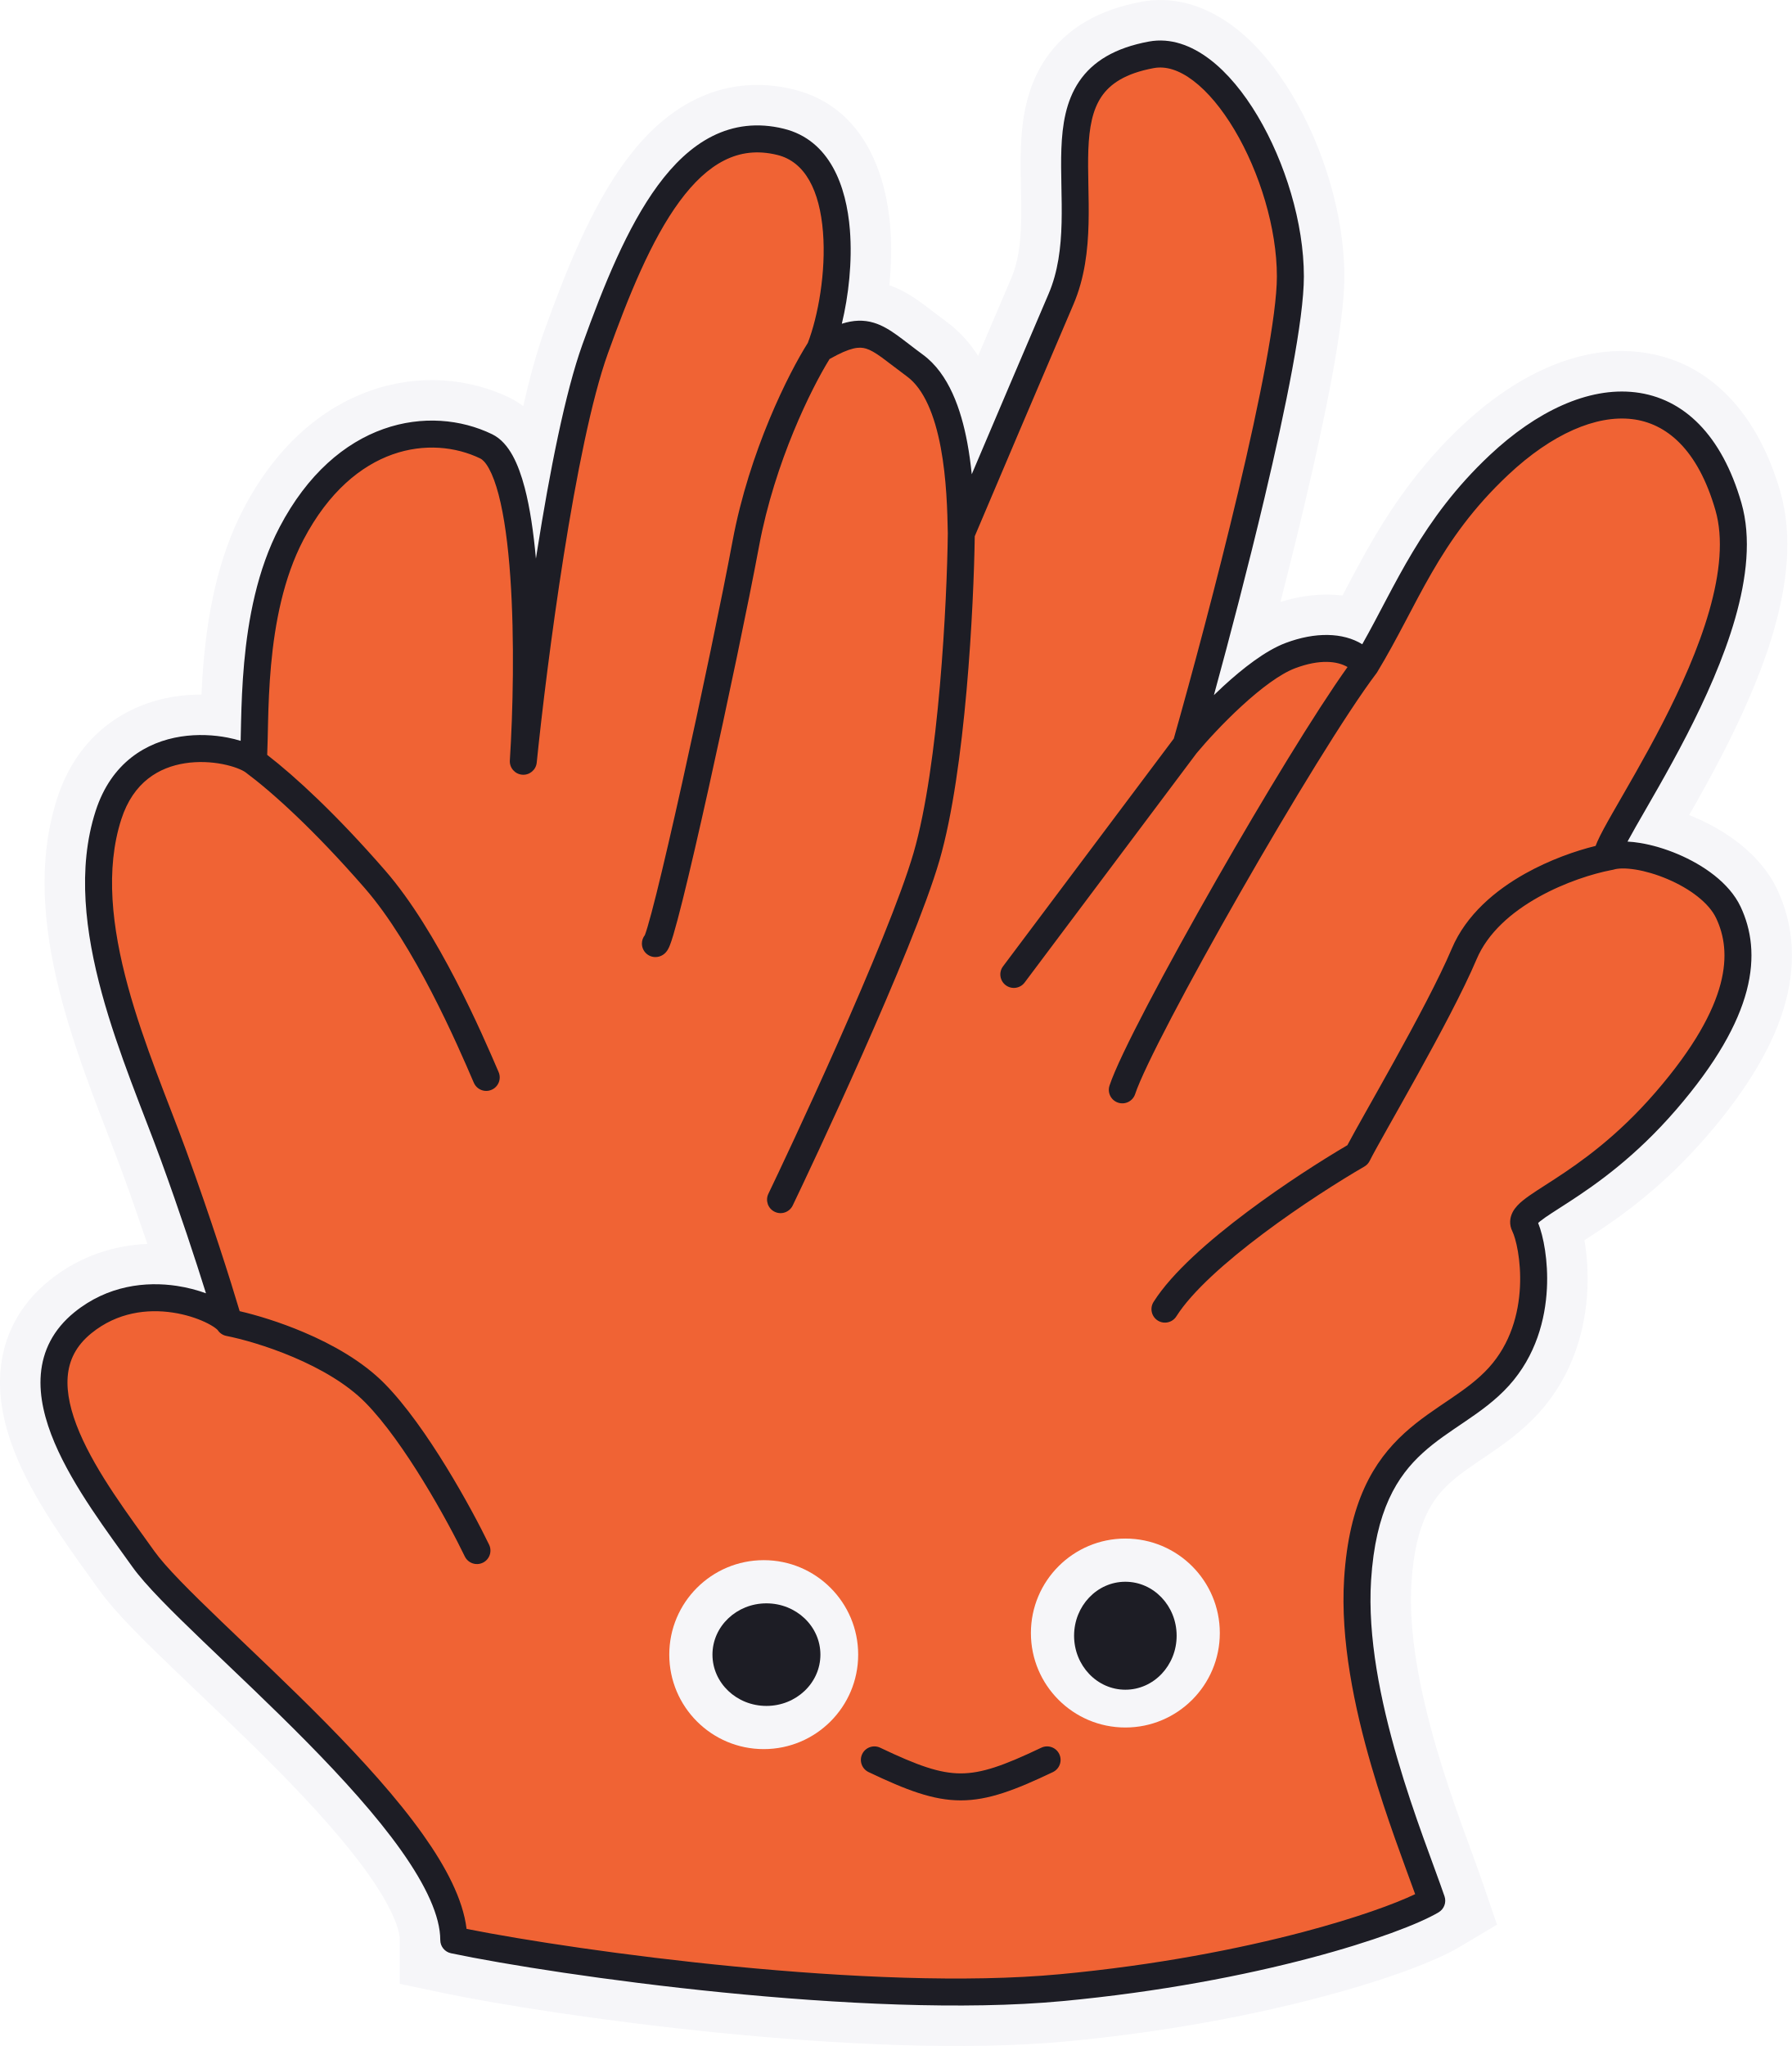
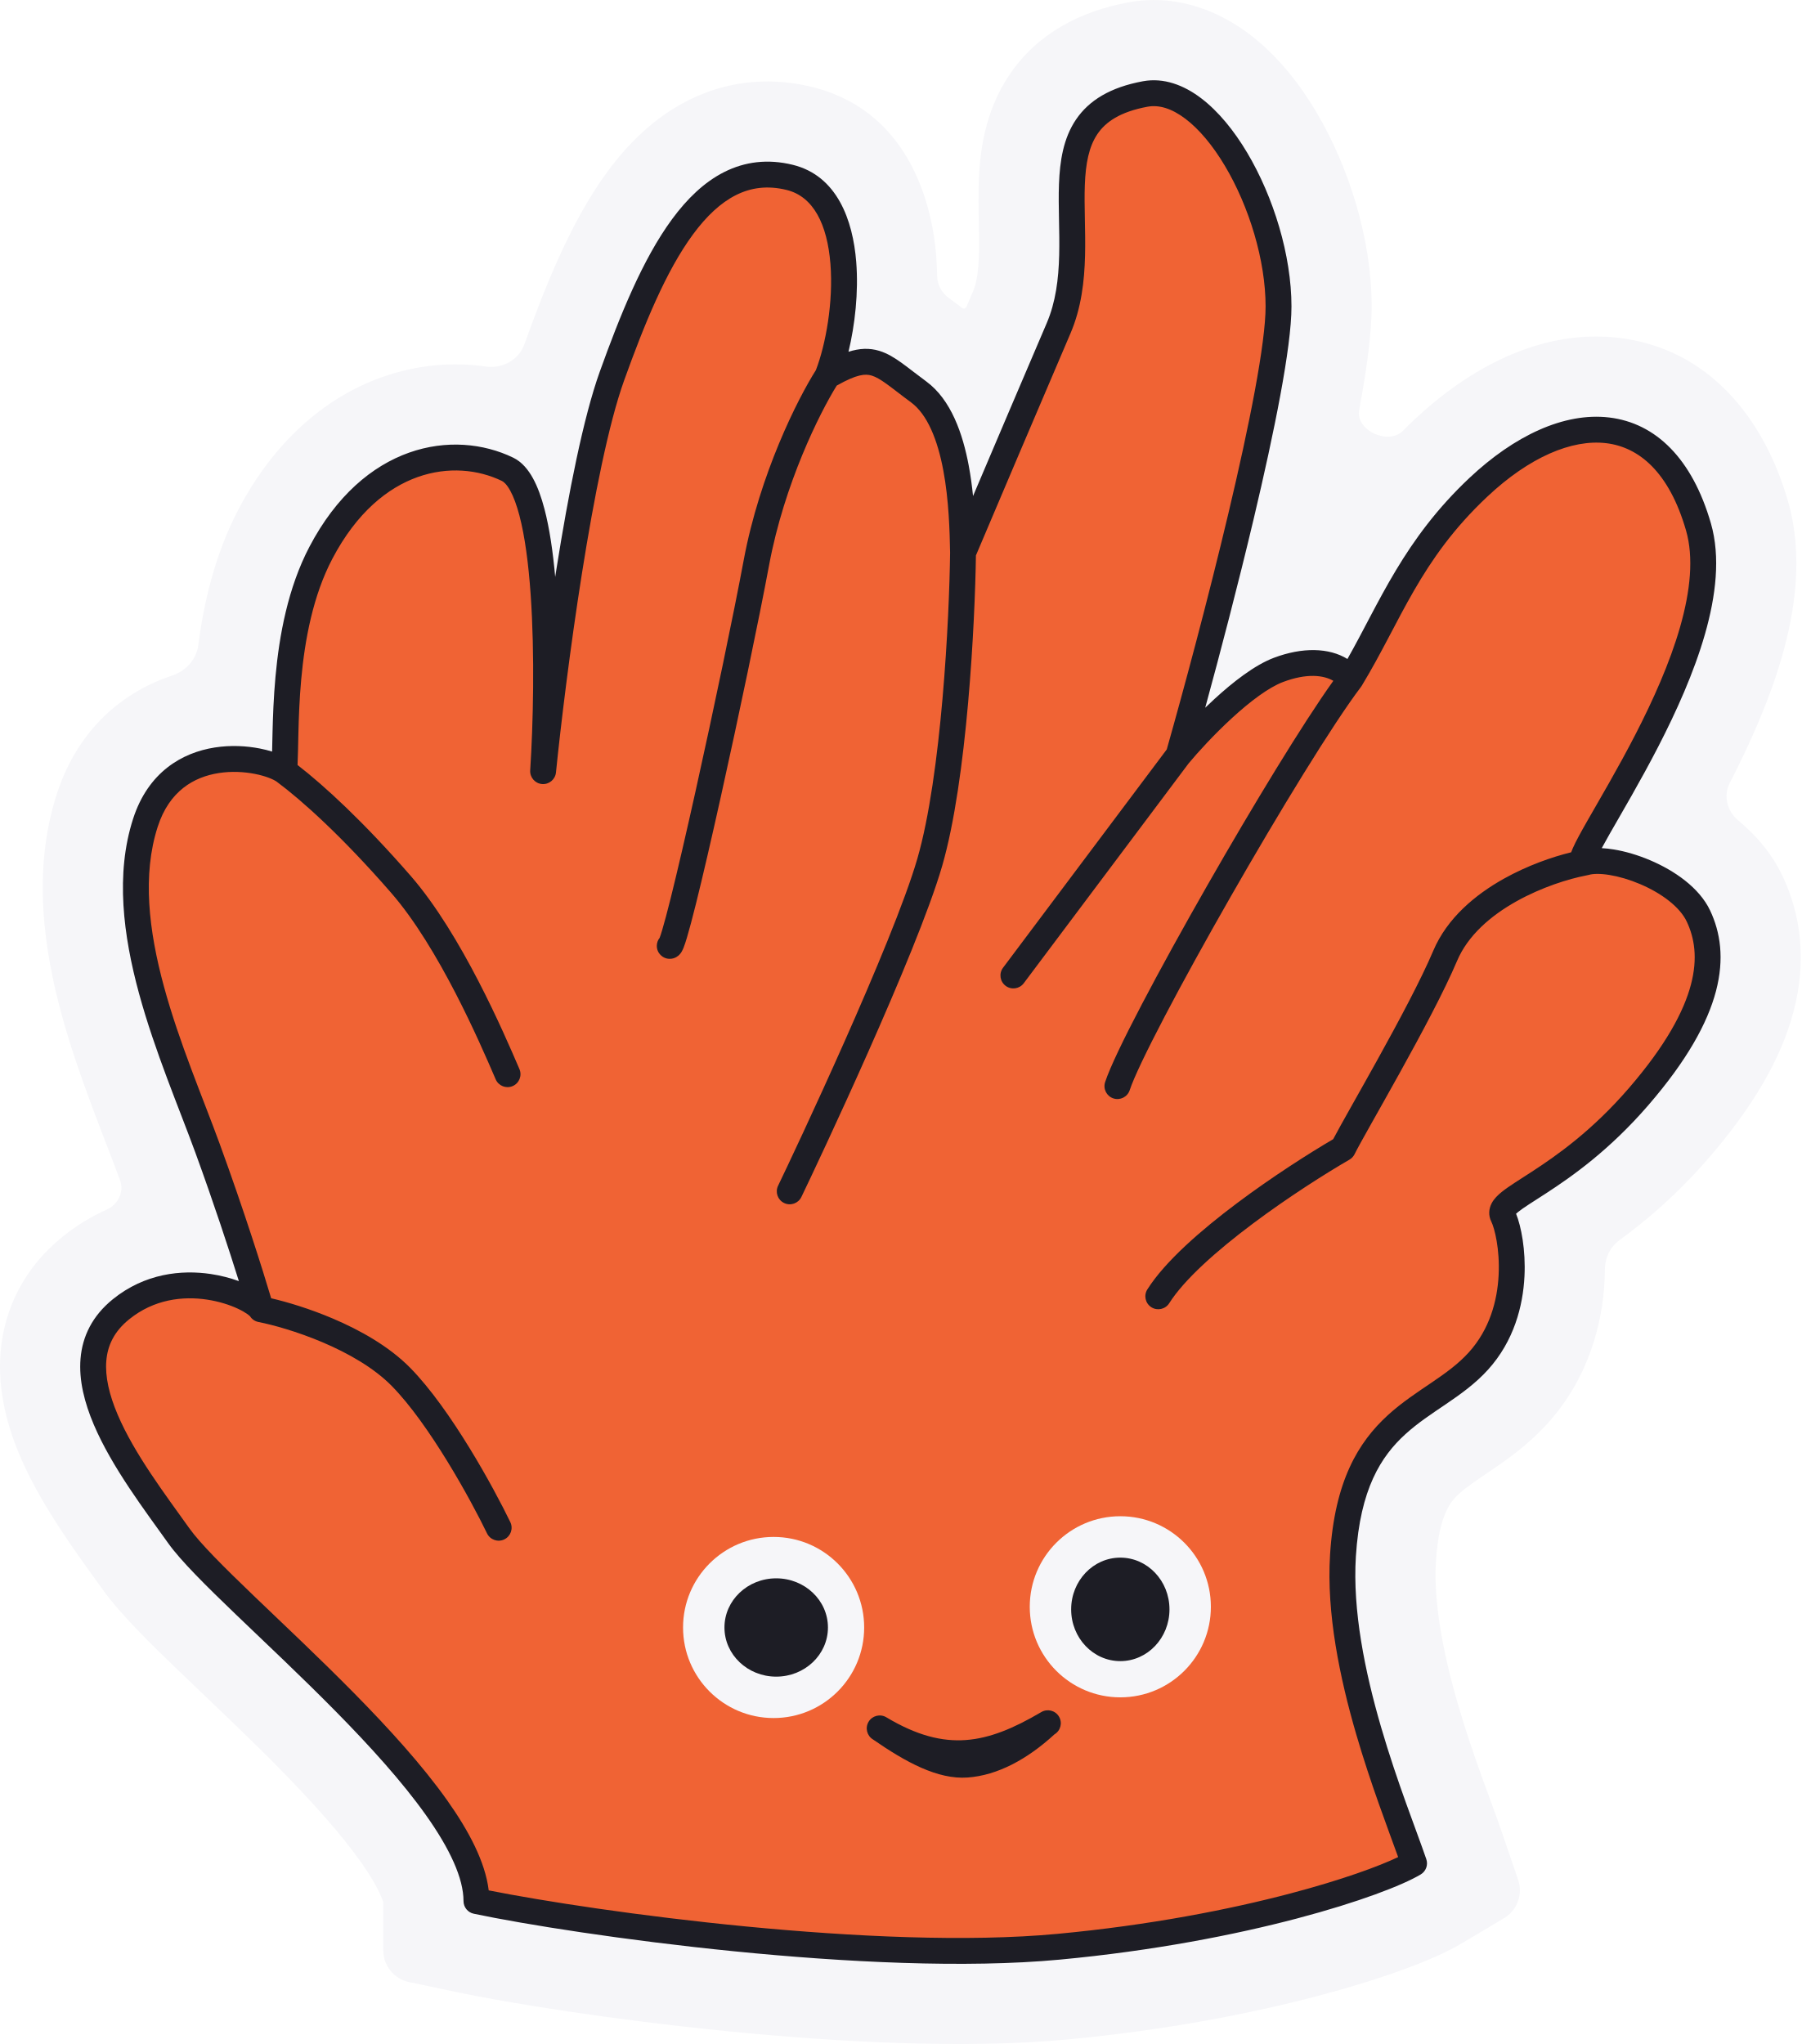
- <svg xmlns="http://www.w3.org/2000/svg" width="113" height="129" viewBox="0 0 113 129" fill="none">
-   <path d="M72.201 0.073C74.431 -0.263 76.384 0.61 77.817 1.697C79.297 2.818 80.529 4.376 81.502 6.009C83.435 9.256 84.776 13.541 84.776 17.433C84.776 19.055 84.446 21.33 84 23.741C83.54 26.223 82.91 29.091 82.218 32.008C81.749 33.987 81.247 36.002 80.747 37.953C82.005 37.558 83.363 37.386 84.656 37.549C86.324 34.378 88.343 30.457 92.194 26.838C95.377 23.848 99.369 21.719 103.421 22.2C107.855 22.727 110.863 26.138 112.263 30.987C113.098 33.881 112.645 36.996 111.874 39.69C111.085 42.447 109.835 45.19 108.623 47.543C107.903 48.942 107.165 50.26 106.52 51.388C106.619 51.428 106.718 51.468 106.817 51.51C108.597 52.267 110.956 53.714 112.072 56.082C112.993 58.039 113.33 60.393 112.613 63.118C111.923 65.738 110.302 68.544 107.622 71.645C104.845 74.857 102.178 76.724 100.364 77.905C100.198 78.012 100.049 78.107 99.915 78.194C100.08 79.166 100.153 80.257 100.098 81.362C99.981 83.687 99.267 86.62 97.05 89.073C95.984 90.253 94.775 91.094 93.833 91.735C92.808 92.431 92.092 92.898 91.43 93.502C90.38 94.46 89.25 95.95 89.007 99.806C88.811 102.923 89.532 106.608 90.566 110.157C91.611 113.747 92.792 116.645 93.507 118.736L94.401 121.348L92.029 122.762C90.501 123.672 87.335 124.852 83.245 125.931C79.036 127.04 73.555 128.12 67.222 128.713C54.438 129.91 34.656 127.068 27.915 125.65L25.212 125.082V122.32C25.212 121.676 24.747 120.308 23.211 118.143C21.774 116.117 19.765 113.892 17.55 111.643C15.338 109.398 13.049 107.254 11.03 105.316C9.135 103.497 7.254 101.656 6.26 100.26C4.856 98.287 2.431 95.12 1.095 91.975C0.412 90.367 -0.137 88.442 0.03 86.432C0.209 84.275 1.196 82.284 3.09 80.75C5.099 79.123 7.31 78.512 9.293 78.429C8.832 77.061 8.308 75.552 7.735 73.982C6.73 71.227 5.03 67.228 3.958 63.293C2.878 59.326 2.2 54.691 3.601 50.348C4.936 46.211 8.071 44.379 11.008 43.919C11.587 43.829 12.157 43.791 12.705 43.792C12.736 43.096 12.782 42.344 12.854 41.559C13.113 38.722 13.723 35.188 15.372 32.047C17.387 28.21 20.192 25.754 23.331 24.641C26.431 23.542 29.602 23.849 32.145 25.08C32.458 25.232 32.74 25.411 32.993 25.606C33.409 23.799 33.855 22.166 34.327 20.852C35.633 17.22 37.235 13.153 39.429 10.173C40.547 8.655 41.961 7.217 43.769 6.308C45.661 5.356 47.789 5.085 50.034 5.637C54.695 6.783 55.906 11.365 56.14 14.295C56.236 15.511 56.206 16.768 56.081 17.984C56.932 18.282 57.613 18.74 58.092 19.085C58.365 19.282 58.646 19.498 58.898 19.692C59.163 19.895 59.424 20.094 59.712 20.306C60.525 20.902 61.167 21.64 61.679 22.437C62.409 20.726 63.132 19.031 63.776 17.529C64.186 16.571 64.356 15.429 64.392 13.99C64.411 13.272 64.395 12.547 64.38 11.747C64.365 10.978 64.348 10.119 64.38 9.28C64.441 7.661 64.686 5.558 65.934 3.711C67.281 1.719 69.388 0.59 71.985 0.11L72.201 0.073Z" fill="#F6F6F9" />
-   <path d="M66.904 125.324C54.628 126.473 35.24 123.713 28.615 122.32C28.615 115.215 12.101 102.596 9.033 98.286C5.964 93.975 0.556 87.183 5.233 83.395C8.974 80.365 13.855 82.481 14.44 83.395C14.001 81.871 12.686 77.622 10.932 72.815C8.74 66.807 4.648 58.186 6.84 51.394C8.594 45.96 14.559 46.996 15.972 47.998C16.166 45.69 15.697 38.75 18.386 33.63C21.747 27.229 27.154 26.445 30.661 28.143C33.467 29.502 33.389 41.946 33 47.998C33.633 41.771 35.425 27.856 37.53 22.004C40.16 14.69 43.376 7.506 49.221 8.943C53.898 10.092 53.118 18.434 51.706 22.004C54.699 20.255 55.137 21.169 57.697 23.049C60.415 25.045 60.571 30.887 60.62 33.63C61.838 30.756 64.8 23.781 66.904 18.87C69.535 12.73 64.712 4.916 72.604 3.457C76.842 2.673 81.372 11.033 81.372 17.433C81.372 22.553 76.988 39.246 74.796 46.953C76.062 45.429 79.151 42.172 81.372 41.336C83.593 40.5 85.313 40.893 86.119 41.938C88.603 37.837 89.965 33.603 94.525 29.319C100.224 23.964 106.654 23.833 108.993 31.931C111.294 39.902 100.146 54.074 101.466 54.02C101.491 54.015 101.515 54.01 101.539 54.006C103.293 53.484 107.824 55.051 108.993 57.533C110.162 60.014 110.016 63.672 105.047 69.419C100.078 75.166 95.548 76.081 96.132 77.256C96.717 78.432 97.594 83.395 94.525 86.791C91.456 90.188 86.195 90.318 85.61 99.592C85.142 107.011 89.02 116.137 90.287 119.838C88.094 121.144 79.18 124.174 66.904 125.324Z" fill="#F06334" />
-   <path d="M80.521 17.433C80.521 14.405 79.441 10.864 77.846 8.186C77.05 6.849 76.154 5.774 75.248 5.088C74.342 4.401 73.503 4.155 72.759 4.293C70.942 4.629 69.996 5.299 69.459 6.093C68.897 6.924 68.685 8.03 68.631 9.44C68.605 10.137 68.618 10.876 68.633 11.662C68.649 12.441 68.666 13.266 68.645 14.098C68.603 15.762 68.406 17.526 67.686 19.204C65.619 24.029 62.723 30.848 61.468 33.809C61.408 38.135 60.896 48.551 59.245 54.243C58.408 57.129 56.349 62.034 54.39 66.45C52.423 70.884 50.527 74.89 49.988 76.007C49.783 76.43 49.275 76.608 48.852 76.403C48.428 76.199 48.251 75.691 48.455 75.267C48.987 74.164 50.876 70.175 52.835 65.76C54.802 61.326 56.811 56.525 57.611 53.769C59.21 48.255 59.72 37.865 59.769 33.629C59.745 32.257 59.692 30.183 59.323 28.216C58.943 26.189 58.27 24.525 57.194 23.735C56.866 23.494 56.572 23.269 56.31 23.068C56.045 22.864 55.816 22.69 55.605 22.537C55.175 22.227 54.879 22.06 54.616 21.98C54.195 21.851 53.645 21.881 52.312 22.637C51.19 24.445 48.861 29.103 47.866 34.438C47.206 37.978 45.888 44.292 44.681 49.717C44.078 52.43 43.501 54.928 43.046 56.751C42.819 57.66 42.62 58.412 42.462 58.941C42.384 59.203 42.31 59.429 42.243 59.599C42.211 59.679 42.168 59.779 42.114 59.871C42.089 59.914 42.039 59.994 41.962 60.073C41.911 60.124 41.693 60.343 41.33 60.343C40.86 60.343 40.479 59.962 40.479 59.492C40.479 59.291 40.548 59.107 40.664 58.961C40.703 58.86 40.76 58.694 40.831 58.454C40.978 57.963 41.169 57.242 41.395 56.339C41.844 54.537 42.418 52.055 43.02 49.347C44.224 43.931 45.537 37.639 46.193 34.126C47.254 28.435 49.752 23.497 50.941 21.621C51.588 19.945 52.098 17.14 51.898 14.633C51.691 12.021 50.776 10.2 49.018 9.769C47.753 9.458 46.663 9.614 45.681 10.109C44.677 10.613 43.74 11.494 42.855 12.696C41.075 15.114 39.648 18.628 38.331 22.292C37.309 25.133 36.344 30.001 35.553 34.993C34.766 39.964 34.161 44.983 33.846 48.084C33.799 48.545 33.391 48.884 32.929 48.845C32.467 48.807 32.121 48.405 32.151 47.943C32.344 44.94 32.459 40.356 32.18 36.369C32.04 34.372 31.804 32.56 31.442 31.183C31.261 30.494 31.058 29.947 30.838 29.549C30.614 29.141 30.417 28.97 30.291 28.909C28.734 28.155 26.741 27.947 24.753 28.651C22.775 29.353 20.736 30.984 19.139 34.025C17.871 36.44 17.33 39.325 17.091 41.945C16.972 43.249 16.929 44.471 16.904 45.519C16.885 46.306 16.875 47.026 16.849 47.594C18.617 48.961 21.209 51.345 24.288 54.884C27.639 58.734 30.437 65.256 31.419 67.538L31.443 67.594C31.629 68.026 31.43 68.527 30.998 68.712C30.566 68.898 30.066 68.699 29.88 68.267L29.855 68.211C28.847 65.867 26.148 59.613 23.005 56.001C19.767 52.28 17.119 49.907 15.475 48.688C15.256 48.535 14.751 48.317 14.033 48.177C13.33 48.04 12.497 47.993 11.665 48.123C10.041 48.377 8.412 49.293 7.65 51.655C6.631 54.814 7.055 58.472 8.063 62.174C9.074 65.884 10.613 69.457 11.732 72.523C13.331 76.907 14.567 80.831 15.113 82.669C16.167 82.913 17.638 83.353 19.16 84C20.938 84.754 22.855 85.82 24.253 87.239C26.931 89.96 29.768 95.167 30.843 97.393C31.047 97.817 30.87 98.325 30.447 98.529C30.023 98.734 29.515 98.556 29.31 98.133C28.241 95.918 25.506 90.937 23.04 88.433C21.866 87.24 20.179 86.281 18.495 85.566C16.82 84.855 15.218 84.415 14.276 84.23C14.048 84.185 13.848 84.049 13.723 83.853C13.737 83.875 13.701 83.818 13.538 83.703C13.391 83.598 13.183 83.477 12.921 83.354C12.395 83.109 11.692 82.877 10.894 82.757C9.298 82.518 7.405 82.731 5.769 84.056C4.781 84.856 4.354 85.777 4.27 86.784C4.184 87.828 4.463 89.02 5.011 90.312C6.116 92.913 8.159 95.591 9.726 97.792C10.436 98.79 11.976 100.326 13.976 102.246C15.946 104.137 18.314 106.356 20.581 108.658C22.848 110.959 25.045 113.375 26.681 115.68C28.111 117.696 29.196 119.741 29.422 121.616C36.545 123.035 55.043 125.58 66.825 124.476C72.914 123.906 78.165 122.87 82.16 121.817C85.532 120.927 87.96 120.038 89.24 119.426C88.565 117.55 87.431 114.608 86.481 111.347C85.403 107.645 84.518 103.396 84.761 99.538C85.066 94.706 86.61 92.14 88.562 90.359C89.504 89.499 90.53 88.835 91.441 88.216C92.373 87.583 93.201 86.987 93.894 86.221C95.257 84.712 95.764 82.832 95.849 81.148C95.935 79.435 95.58 78.056 95.37 77.635C95.164 77.22 95.199 76.789 95.389 76.424C95.55 76.116 95.81 75.872 96.044 75.683C96.51 75.305 97.249 74.856 98.043 74.338C99.69 73.266 101.992 71.651 104.403 68.862C106.839 66.045 108.032 63.808 108.499 62.034C108.959 60.287 108.723 58.957 108.223 57.895C107.771 56.936 106.58 56.032 105.152 55.426C104.46 55.131 103.758 54.927 103.143 54.827C102.507 54.724 102.043 54.743 101.782 54.821C101.732 54.836 101.671 54.851 101.602 54.86C100.469 55.078 98.693 55.623 97.016 56.562C95.319 57.512 93.822 58.808 93.116 60.477C92.278 62.457 90.758 65.293 89.376 67.787C87.971 70.322 86.727 72.475 86.373 73.192C86.299 73.342 86.182 73.467 86.036 73.551C84.484 74.45 82.014 76.013 79.671 77.768C77.299 79.545 75.166 81.439 74.182 82.995C73.931 83.392 73.405 83.511 73.008 83.26C72.611 83.008 72.493 82.483 72.744 82.086C73.911 80.241 76.275 78.186 78.651 76.406C80.949 74.684 83.36 73.147 84.966 72.205C85.451 71.281 86.642 69.211 87.887 66.962C89.275 64.458 90.751 61.699 91.549 59.813C92.463 57.654 94.325 56.117 96.185 55.076C97.746 54.203 99.376 53.639 100.62 53.334C100.654 53.239 100.691 53.151 100.725 53.072C100.92 52.626 101.262 52.006 101.67 51.291C102.502 49.829 103.685 47.84 104.841 45.595C105.997 43.35 107.105 40.89 107.784 38.519C108.467 36.131 108.685 33.934 108.175 32.167C107.064 28.318 105.076 26.681 102.919 26.425C100.666 26.157 97.874 27.34 95.108 29.939C90.66 34.118 89.435 38.106 86.847 42.378C86.832 42.404 86.815 42.428 86.797 42.452C84.936 44.909 81.417 50.668 78.199 56.297C76.595 59.102 75.075 61.858 73.885 64.132C72.681 66.431 71.849 68.171 71.583 68.98C71.436 69.427 70.955 69.67 70.508 69.523C70.062 69.376 69.819 68.895 69.966 68.448C70.284 67.481 71.188 65.613 72.377 63.342C73.58 61.045 75.111 58.27 76.722 55.452C79.692 50.257 82.968 44.862 84.976 42.056C84.332 41.681 83.237 41.543 81.672 42.132C80.726 42.488 79.502 43.411 78.302 44.513C77.133 45.586 76.076 46.745 75.462 47.482L64.614 61.948C64.332 62.324 63.798 62.4 63.422 62.118C63.046 61.836 62.97 61.303 63.252 60.927L74.02 46.569C75.113 42.717 76.729 36.713 78.078 31.026C78.761 28.145 79.374 25.353 79.816 22.966C80.261 20.562 80.521 18.627 80.521 17.433ZM41.047 58.689C41.046 58.69 41.044 58.691 41.042 58.691C41.044 58.691 41.046 58.69 41.047 58.689ZM41.109 58.67C41.103 58.672 41.098 58.673 41.092 58.675C41.098 58.673 41.103 58.672 41.109 58.67ZM41.23 58.647C41.208 58.65 41.187 58.653 41.167 58.657C41.188 58.653 41.209 58.649 41.23 58.647ZM41.33 58.641C41.303 58.641 41.277 58.642 41.252 58.645C41.278 58.642 41.303 58.641 41.33 58.641ZM82.223 17.433C82.223 18.798 81.935 20.869 81.49 23.276C81.041 25.701 80.421 28.523 79.734 31.419C78.711 35.73 77.537 40.22 76.55 43.826C76.746 43.636 76.946 43.447 77.15 43.259C78.367 42.143 79.797 41.019 81.073 40.539C82.942 39.836 84.689 39.871 85.904 40.619C88.009 36.908 89.615 32.765 93.942 28.698C96.875 25.943 100.148 24.382 103.12 24.735C106.187 25.099 108.583 27.446 109.81 31.695C110.451 33.913 110.138 36.477 109.42 38.987C108.697 41.513 107.532 44.086 106.354 46.374C105.176 48.662 103.962 50.704 103.148 52.133C102.946 52.487 102.773 52.797 102.631 53.062C102.89 53.075 103.154 53.105 103.416 53.148C104.18 53.272 105.013 53.517 105.818 53.859C107.387 54.526 109.045 55.647 109.763 57.17C110.431 58.59 110.707 60.329 110.145 62.468C109.588 64.58 108.224 67.045 105.691 69.975C103.133 72.934 100.685 74.649 98.971 75.765C98.085 76.342 97.49 76.701 97.116 77.004C97.066 77.045 97.027 77.079 96.996 77.108C97.333 77.944 97.636 79.497 97.549 81.234C97.451 83.174 96.861 85.475 95.156 87.361C94.314 88.293 93.334 88.987 92.397 89.623C91.441 90.273 90.539 90.859 89.709 91.616C88.118 93.067 86.74 95.204 86.46 99.645C86.235 103.207 87.055 107.23 88.115 110.871C89.178 114.522 90.438 117.652 91.092 119.562C91.222 119.943 91.068 120.363 90.722 120.569C89.518 121.286 86.644 122.394 82.594 123.462C78.514 124.538 73.17 125.591 66.983 126.171C54.581 127.332 35.094 124.552 28.44 123.152C28.046 123.069 27.764 122.722 27.764 122.319C27.764 120.826 26.874 118.894 25.293 116.665C23.737 114.472 21.614 112.132 19.369 109.852C17.124 107.572 14.787 105.384 12.798 103.474C10.839 101.594 9.164 99.936 8.34 98.779C6.838 96.669 4.642 93.796 3.445 90.977C2.843 89.558 2.455 88.073 2.574 86.643C2.696 85.176 3.347 83.828 4.697 82.734C6.802 81.029 9.22 80.785 11.146 81.074C11.821 81.176 12.445 81.343 12.989 81.542C12.345 79.481 11.345 76.428 10.133 73.106C9.06 70.165 7.457 66.422 6.421 62.622C5.384 58.813 4.858 54.765 6.031 51.132C7.022 48.06 9.253 46.778 11.402 46.441C12.457 46.277 13.491 46.337 14.358 46.506C14.642 46.561 14.916 46.63 15.175 46.71C15.183 46.347 15.191 45.936 15.202 45.478C15.228 44.416 15.272 43.151 15.396 41.791C15.643 39.084 16.212 35.939 17.632 33.234C19.396 29.874 21.742 27.913 24.184 27.047C26.617 26.185 29.081 26.433 31.032 27.377C31.608 27.656 32.022 28.171 32.329 28.727C32.641 29.294 32.888 29.989 33.088 30.751C33.421 32.019 33.646 33.566 33.795 35.221C33.821 35.057 33.846 34.892 33.873 34.727C34.662 29.742 35.646 24.727 36.729 21.716C38.042 18.065 39.539 14.33 41.485 11.687C42.463 10.358 43.591 9.255 44.916 8.588C46.263 7.911 47.767 7.709 49.424 8.116C52.343 8.833 53.377 11.758 53.595 14.498C53.754 16.499 53.511 18.651 53.086 20.412C53.802 20.184 54.452 20.151 55.112 20.352C55.652 20.516 56.134 20.82 56.6 21.156C56.836 21.326 57.085 21.518 57.345 21.717C57.609 21.919 57.889 22.134 58.201 22.363C59.842 23.568 60.606 25.823 60.996 27.902C61.121 28.57 61.212 29.246 61.279 29.901C62.706 26.541 64.629 22.018 66.122 18.534C66.718 17.143 66.904 15.628 66.944 14.055C66.964 13.268 66.947 12.484 66.932 11.696C66.917 10.916 66.902 10.13 66.931 9.376C66.987 7.882 67.213 6.377 68.049 5.14C68.909 3.867 70.32 3.013 72.449 2.62C73.823 2.365 75.14 2.871 76.276 3.731C77.411 4.591 78.442 5.86 79.308 7.315C81.038 10.221 82.223 14.059 82.223 17.433ZM41.155 58.659C41.139 58.662 41.124 58.666 41.109 58.67C41.124 58.666 41.139 58.662 41.155 58.659Z" fill="#1D1D25" />
-   <path d="M54.117 104.324C54.117 107.614 51.451 110.281 48.161 110.281C44.872 110.281 42.205 107.614 42.205 104.324C42.205 101.034 44.872 98.368 48.161 98.368C51.451 98.368 54.117 101.034 54.117 104.324Z" fill="#F6F6F9" />
-   <path d="M76.922 102.963C76.922 106.252 74.255 108.919 70.965 108.919C67.676 108.919 65.009 106.252 65.009 102.963C65.009 99.673 67.676 97.006 70.965 97.006C74.255 97.006 76.922 99.673 76.922 102.963Z" fill="#F6F6F9" />
-   <path d="M74.199 103.133C74.199 105.012 72.751 106.536 70.965 106.536C69.18 106.536 67.732 105.012 67.732 103.133C67.732 101.253 69.18 99.729 70.965 99.729C72.751 99.729 74.199 101.253 74.199 103.133Z" fill="#1D1D25" />
-   <path d="M51.735 104.324C51.735 106.11 50.211 107.558 48.331 107.558C46.452 107.558 44.928 106.11 44.928 104.324C44.928 102.539 46.452 101.091 48.331 101.091C50.211 101.091 51.735 102.539 51.735 104.324Z" fill="#1D1D25" />
-   <path d="M65.664 110.193C66.088 109.991 66.596 110.171 66.798 110.595C67 111.02 66.82 111.527 66.396 111.73C64.016 112.863 62.328 113.514 60.584 113.514C58.841 113.514 57.153 112.863 54.773 111.73C54.349 111.527 54.168 111.02 54.37 110.595C54.573 110.171 55.08 109.991 55.505 110.193C57.889 111.329 59.265 111.812 60.584 111.812C61.904 111.812 63.28 111.329 65.664 110.193Z" fill="#1D1D25" />
+ <svg xmlns="http://www.w3.org/2000/svg" width="334" height="379" viewBox="0 0 334 379" fill="none">
+   <path d="M209.645 0.367C218.832 -1.175 226.556 2.465 231.681 6.349C236.888 10.296 240.967 15.559 244.026 20.697C250.087 30.877 254.336 44.297 254.336 56.825C254.336 62.17 253.281 69.196 252.021 76.006C251.317 79.806 257.42 82.617 260.138 79.87C260.844 79.156 261.57 78.448 262.317 77.746C272.04 68.611 285.46 60.901 300.126 62.642C316.736 64.615 327.054 77.434 331.521 92.906C334.463 103.094 332.763 113.532 330.43 121.68C328.006 130.15 324.229 138.391 320.711 145.221C319.499 147.574 320.268 150.443 322.307 152.129C325.509 154.777 328.516 158.184 330.552 162.506C333.911 169.635 335.043 178.121 332.557 187.565C330.21 196.48 324.87 205.415 316.87 214.668C310.897 221.577 305.077 226.454 300.265 229.966C298.56 231.21 297.594 233.219 297.58 235.329C297.575 236.03 297.555 236.73 297.52 237.427C297.132 245.137 294.746 255.305 286.957 263.925C283.276 267.997 279.183 270.811 276.506 272.63C273.415 274.731 271.955 275.69 270.591 276.934C269.261 278.147 266.823 280.409 266.249 289.517C265.779 296.969 267.519 306.336 270.353 316.068C273.246 326.001 276.334 333.477 278.536 339.91L281.496 348.561C282.415 351.246 281.328 354.206 278.891 355.659L271.036 360.339C265.756 363.485 255.953 367.028 244.302 370.1C232.051 373.331 216.183 376.451 197.89 378.163C160.708 381.645 104.053 373.451 84.789 369.4L75.837 367.517C73.06 366.933 71.072 364.483 71.072 361.645V352.499C71.072 353.239 71.044 351.077 66.849 345.166C63.155 339.96 57.831 334.034 51.68 327.788C45.547 321.561 39.237 315.653 33.456 310.104C28.305 305.16 22.384 299.42 19.07 294.765C15.405 289.617 7.881 279.807 3.698 269.958C1.532 264.855 -0.504 258.106 0.111 250.697C0.789 242.539 4.583 235 11.557 229.351C14.226 227.19 16.991 225.537 19.768 224.298C21.861 223.365 23.055 221.019 22.27 218.866C19.642 211.663 14.562 199.623 11.428 188.121C8.253 176.464 5.883 161.634 10.523 147.255C14.484 134.983 23.049 128.195 31.91 125.264C34.445 124.425 36.416 122.297 36.761 119.649C37.759 111.999 39.783 102.893 44.215 94.454C50.649 82.202 59.938 73.793 70.882 69.913C77.357 67.617 83.949 67.083 90.123 67.968C93.149 68.403 96.188 66.744 97.222 63.868C100.883 53.687 105.717 41.222 112.646 31.811C116.216 26.962 121.062 21.903 127.613 18.608C134.369 15.21 141.966 14.194 149.795 15.942L150.554 16.12L151.405 16.342C169.056 21.195 172.893 38.674 173.586 47.372C173.686 48.625 173.744 49.889 173.763 51.158C173.788 52.787 174.605 54.306 175.926 55.258C176.805 55.892 177.693 56.574 178.382 57.102C178.66 57.315 179.065 57.208 179.203 56.886C179.613 55.926 180.014 54.987 180.406 54.074C181.006 52.672 181.433 50.576 181.526 46.926C181.572 45.106 181.535 43.245 181.49 40.948C181.448 38.814 181.395 36.175 181.494 33.553C181.68 28.612 182.429 20.885 187.186 13.846C192.443 6.069 200.479 2.058 209.206 0.444L209.645 0.367Z" fill="#F6F6F9" />
+   <path d="M196.28 360.968C161.674 364.208 107.019 356.426 88.343 352.499C88.343 332.471 41.79 296.899 33.139 284.748C24.487 272.597 9.244 253.45 22.427 242.772C32.974 234.23 46.734 240.195 48.382 242.772C47.146 238.476 43.438 226.497 38.495 212.947C32.315 196.009 20.78 171.707 26.959 152.56C31.903 137.243 48.718 140.164 52.7 142.987C53.25 136.482 51.925 116.918 59.505 102.484C68.981 84.442 84.224 82.232 94.111 87.019C102.021 90.848 101.801 125.927 100.702 142.987C102.488 125.436 107.541 86.209 113.474 69.713C120.889 49.093 129.953 28.842 146.431 32.892C159.615 36.132 157.417 59.649 153.435 69.713C161.873 64.782 163.109 67.359 170.326 72.659C177.987 78.284 178.428 94.751 178.565 102.484C181.999 94.383 190.348 74.721 196.28 60.876C203.696 43.57 190.101 21.541 212.347 17.427C224.294 15.218 237.066 38.783 237.066 56.826C237.066 71.26 224.706 118.317 218.527 140.041C222.097 135.746 230.804 126.565 237.066 124.208C243.328 121.852 248.175 122.959 250.448 125.905C257.451 114.346 261.29 102.41 274.143 90.333C290.21 75.236 308.337 74.868 314.929 97.697C321.416 120.167 289.989 160.116 293.712 159.963C293.781 159.95 293.85 159.937 293.918 159.925C298.862 158.452 311.633 162.87 314.929 169.866C318.224 176.862 317.812 187.172 303.805 203.374C289.798 219.575 277.027 222.152 278.675 225.466C280.323 228.78 282.795 242.772 274.143 252.346C265.492 261.919 250.661 262.287 249.013 288.43C247.694 309.344 258.625 335.07 262.196 345.503C256.016 349.185 230.886 357.727 196.28 360.968Z" fill="#F06334" />
+   <path d="M234.666 56.826C234.666 48.292 231.621 38.309 227.125 30.759C224.882 26.991 222.355 23.961 219.801 22.026C217.247 20.09 214.883 19.398 212.784 19.786C207.662 20.733 204.994 22.622 203.481 24.861C201.899 27.202 201.299 30.32 201.149 34.295C201.075 36.261 201.111 38.342 201.155 40.56C201.198 42.756 201.248 45.08 201.188 47.426C201.069 52.116 200.513 57.088 198.485 61.821C192.657 75.422 184.494 94.644 180.956 102.991C180.787 115.185 179.343 144.547 174.689 160.593C172.329 168.728 166.526 182.556 161.003 195.004C155.457 207.504 150.112 218.796 148.592 221.945C148.016 223.138 146.582 223.639 145.389 223.063C144.196 222.487 143.696 221.054 144.271 219.86C145.773 216.75 151.096 205.505 156.618 193.059C162.164 180.559 167.828 167.027 170.082 159.256C174.59 143.714 176.026 114.425 176.166 102.484C176.097 98.614 175.949 92.769 174.909 87.223C173.838 81.51 171.94 76.82 168.906 74.592C167.981 73.913 167.154 73.278 166.415 72.712C165.667 72.138 165.023 71.645 164.426 71.215C163.215 70.342 162.382 69.87 161.64 69.644C160.453 69.282 158.903 69.367 155.143 71.498C151.981 76.594 145.414 89.725 142.61 104.764C140.749 114.744 137.034 132.54 133.633 147.834C131.932 155.482 130.305 162.524 129.023 167.662C128.383 170.226 127.822 172.346 127.376 173.838C127.156 174.574 126.948 175.214 126.759 175.692C126.67 175.918 126.549 176.2 126.396 176.46C126.325 176.581 126.185 176.804 125.967 177.027C125.825 177.173 125.208 177.788 124.185 177.788C122.86 177.788 121.786 176.714 121.786 175.39C121.786 174.824 121.982 174.304 122.309 173.894C122.42 173.609 122.578 173.14 122.779 172.464C123.193 171.08 123.733 169.046 124.368 166.501C125.635 161.422 127.252 154.426 128.95 146.792C132.345 131.525 136.046 113.788 137.893 103.884C140.885 87.841 147.928 73.922 151.28 68.632C153.103 63.907 154.542 56.002 153.979 48.934C153.392 41.572 150.813 36.439 145.859 35.221C142.291 34.344 139.22 34.786 136.45 36.18C133.621 37.603 130.981 40.085 128.486 43.473C123.466 50.291 119.445 60.197 115.73 70.525C112.85 78.533 110.132 92.256 107.902 106.329C105.682 120.341 103.977 134.491 103.088 143.23C102.956 144.53 101.807 145.486 100.504 145.378C99.201 145.269 98.225 144.137 98.309 142.833C98.854 134.369 99.179 121.448 98.392 110.208C97.998 104.577 97.331 99.471 96.312 95.589C95.802 93.646 95.227 92.102 94.609 90.981C93.976 89.831 93.421 89.349 93.065 89.177C88.677 87.053 83.059 86.464 77.455 88.451C71.879 90.428 66.131 95.026 61.629 103.599C58.054 110.406 56.529 118.54 55.855 125.926C55.52 129.601 55.399 133.045 55.328 136.001C55.275 138.218 55.248 140.248 55.173 141.851C60.158 145.703 67.463 152.424 76.145 162.4C85.591 173.255 93.478 191.638 96.246 198.072L96.314 198.23C96.838 199.447 96.276 200.858 95.059 201.382C93.842 201.906 92.431 201.343 91.907 200.126L91.839 199.968C88.996 193.36 81.386 175.731 72.526 165.549C63.398 155.06 55.934 148.372 51.301 144.935C50.683 144.502 49.259 143.887 47.235 143.492C45.253 143.106 42.906 142.974 40.561 143.341C35.981 144.056 31.391 146.639 29.242 153.297C26.367 162.203 27.563 172.514 30.406 182.951C33.256 193.41 37.594 203.48 40.748 212.125C45.257 224.483 48.741 235.545 50.279 240.726C53.251 241.414 57.398 242.654 61.689 244.476C66.7 246.604 72.105 249.607 76.045 253.608C83.596 261.278 91.594 275.956 94.623 282.233C95.198 283.426 94.699 284.859 93.506 285.435C92.313 286.011 90.878 285.511 90.302 284.317C87.289 278.074 79.576 264.033 72.627 256.974C69.316 253.612 64.56 250.907 59.814 248.892C55.093 246.888 50.577 245.647 47.92 245.126C47.277 245 46.714 244.616 46.361 244.064C46.4 244.126 46.298 243.964 45.839 243.639C45.424 243.345 44.84 243.003 44.099 242.657C42.617 241.964 40.635 241.312 38.385 240.974C33.888 240.299 28.55 240.9 23.937 244.636C21.152 246.891 19.949 249.488 19.713 252.326C19.469 255.267 20.256 258.628 21.803 262.27C24.917 269.603 30.675 277.152 35.092 283.356C37.095 286.169 41.435 290.499 47.076 295.913C52.629 301.243 59.303 307.497 65.695 313.987C72.083 320.473 78.279 327.285 82.891 333.783C86.921 339.464 89.98 345.231 90.617 350.515C110.696 354.517 162.842 361.689 196.056 358.579C213.222 356.972 228.026 354.05 239.286 351.081C248.793 348.574 255.637 346.066 259.244 344.343C257.343 339.054 254.145 330.76 251.468 321.568C248.428 311.132 245.933 299.154 246.619 288.279C247.477 274.657 251.831 267.423 257.335 262.402C259.99 259.98 262.881 258.108 265.45 256.362C268.077 254.577 270.412 252.897 272.364 250.737C276.208 246.483 277.636 241.185 277.875 236.438C278.118 231.61 277.117 227.721 276.527 226.534C275.945 225.364 276.043 224.149 276.58 223.119C277.032 222.253 277.766 221.566 278.425 221.032C279.739 219.966 281.822 218.699 284.061 217.242C288.705 214.219 295.193 209.666 301.991 201.805C308.856 193.864 312.219 187.556 313.535 182.557C314.832 177.631 314.169 173.882 312.759 170.888C311.485 168.185 308.127 165.638 304.103 163.927C302.15 163.097 300.173 162.522 298.438 162.24C296.646 161.948 295.336 162.004 294.602 162.223C294.46 162.265 294.288 162.306 294.093 162.333C290.901 162.947 285.893 164.483 281.166 167.129C276.381 169.807 272.163 173.463 270.172 178.166C267.808 183.75 263.524 191.742 259.628 198.773C255.668 205.92 252.161 211.988 251.164 214.009C250.955 214.433 250.623 214.786 250.214 215.023C245.839 217.555 238.874 221.962 232.27 226.909C225.583 231.918 219.571 237.259 216.797 241.645C216.089 242.764 214.607 243.098 213.487 242.391C212.368 241.682 212.034 240.201 212.742 239.081C216.032 233.881 222.696 228.087 229.394 223.07C235.873 218.216 242.669 213.883 247.198 211.229C248.564 208.622 251.921 202.787 255.432 196.449C259.343 189.39 263.504 181.61 265.754 176.295C268.331 170.209 273.58 165.877 278.822 162.943C283.223 160.479 287.817 158.889 291.326 158.031C291.421 157.764 291.526 157.513 291.623 157.291C292.173 156.034 293.136 154.288 294.285 152.271C296.632 148.151 299.965 142.543 303.225 136.215C306.483 129.888 309.607 122.952 311.521 116.267C313.447 109.537 314.062 103.344 312.624 98.362C309.491 87.511 303.886 82.896 297.806 82.174C291.456 81.42 283.584 84.753 275.786 92.081C263.248 103.862 259.796 115.104 252.499 127.147C252.456 127.218 252.41 127.287 252.36 127.353C247.111 134.28 237.192 150.516 228.121 166.382C223.599 174.29 219.314 182.061 215.958 188.469C212.564 194.951 210.219 199.856 209.469 202.137C209.055 203.396 207.699 204.08 206.44 203.666C205.182 203.252 204.498 201.896 204.912 200.638C205.809 197.911 208.356 192.645 211.708 186.244C215.098 179.769 219.414 171.945 223.956 164.001C232.329 149.357 241.563 134.148 247.226 126.239C245.41 125.182 242.321 124.793 237.91 126.453C235.245 127.456 231.792 130.059 228.409 133.165C225.114 136.19 222.136 139.456 220.404 141.535L189.823 182.314C189.028 183.374 187.524 183.589 186.464 182.794C185.405 181.999 185.19 180.495 185.985 179.436L216.339 138.959C219.42 128.102 223.977 111.177 227.779 95.146C229.706 87.024 231.434 79.152 232.679 72.426C233.933 65.649 234.666 60.193 234.666 56.826ZM123.389 173.128C123.385 173.129 123.38 173.132 123.375 173.133C123.38 173.132 123.385 173.129 123.389 173.128ZM123.563 173.074C123.547 173.079 123.531 173.082 123.516 173.086C123.531 173.082 123.547 173.078 123.563 173.074ZM123.903 173.008C123.842 173.015 123.783 173.024 123.726 173.035C123.784 173.024 123.843 173.015 123.903 173.008ZM124.185 172.991C124.109 172.991 124.036 172.995 123.966 173.001C124.038 172.995 124.111 172.991 124.185 172.991ZM239.464 56.826C239.464 60.675 238.653 66.514 237.397 73.299C236.132 80.134 234.383 88.091 232.448 96.253C229.565 108.407 226.253 121.062 223.471 131.228C224.023 130.693 224.589 130.159 225.164 129.63C228.592 126.483 232.625 123.316 236.221 121.963C241.49 119.98 246.415 120.08 249.841 122.189C255.775 111.727 260.301 100.046 272.5 88.584C280.769 80.816 289.994 76.416 298.372 77.41C307.02 78.438 313.774 85.053 317.233 97.031C319.038 103.284 318.158 110.512 316.133 117.587C314.095 124.707 310.811 131.962 307.489 138.412C304.168 144.86 300.748 150.616 298.453 154.645C297.884 155.643 297.396 156.517 296.995 157.263C297.725 157.3 298.47 157.385 299.209 157.505C301.361 157.856 303.709 158.547 305.979 159.512C310.401 161.392 315.077 164.551 317.099 168.844C318.984 172.846 319.762 177.751 318.175 183.779C316.608 189.733 312.762 196.682 305.62 204.943C298.41 213.281 291.51 218.118 286.678 221.263C284.18 222.889 282.502 223.902 281.448 224.757C281.307 224.872 281.196 224.968 281.11 225.049C282.06 227.404 282.914 231.783 282.667 236.679C282.391 242.149 280.729 248.634 275.922 253.953C273.549 256.58 270.785 258.536 268.146 260.329C265.45 262.162 262.908 263.811 260.568 265.946C256.082 270.038 252.196 276.06 251.407 288.581C250.774 298.621 253.085 309.962 256.074 320.226C259.071 330.518 262.623 339.34 264.466 344.726C264.833 345.799 264.398 346.982 263.424 347.563C260.03 349.585 251.928 352.71 240.509 355.72C229.008 358.753 213.944 361.722 196.503 363.355C161.54 366.629 106.607 358.791 87.849 354.846C86.739 354.613 85.944 353.633 85.944 352.498C85.944 348.29 83.435 342.841 78.978 336.56C74.59 330.376 68.607 323.78 62.276 317.352C55.948 310.927 49.362 304.757 43.753 299.374C38.232 294.075 33.508 289.401 31.185 286.139C26.951 280.192 20.761 272.092 17.387 264.145C15.689 260.147 14.597 255.959 14.932 251.928C15.275 247.793 17.111 243.992 20.918 240.908C26.852 236.102 33.666 235.414 39.098 236.23C40.999 236.515 42.758 236.988 44.292 237.549C42.476 231.738 39.657 223.131 36.241 213.769C33.215 205.476 28.696 194.926 25.778 184.212C22.853 173.477 21.372 162.064 24.677 151.823C27.471 143.164 33.76 139.549 39.819 138.601C42.794 138.136 45.707 138.306 48.152 138.783C48.951 138.939 49.725 139.132 50.453 139.357C50.477 138.335 50.5 137.177 50.531 135.886C50.603 132.893 50.728 129.324 51.078 125.491C51.774 117.86 53.377 108.995 57.382 101.369C62.355 91.899 68.966 86.371 75.852 83.929C82.71 81.498 89.657 82.197 95.156 84.86C96.778 85.645 97.947 87.097 98.811 88.666C99.691 90.262 100.388 92.221 100.952 94.371C101.89 97.945 102.526 102.305 102.945 106.972C103.018 106.507 103.09 106.043 103.163 105.579C105.39 91.527 108.164 77.388 111.216 68.901C114.917 58.609 119.137 48.079 124.623 40.629C127.38 36.884 130.559 33.773 134.295 31.894C138.091 29.985 142.332 29.414 147.004 30.562C155.232 32.585 158.146 40.831 158.761 48.553C159.21 54.193 158.524 60.262 157.326 65.226C159.345 64.582 161.177 64.488 163.038 65.054C164.561 65.519 165.918 66.376 167.232 67.323C167.897 67.802 168.6 68.342 169.333 68.904C170.076 69.474 170.867 70.079 171.746 70.725C176.373 74.123 178.525 80.479 179.624 86.339C179.977 88.222 180.234 90.127 180.422 91.974C184.445 82.501 189.867 69.753 194.076 59.931C195.755 56.011 196.28 51.74 196.393 47.304C196.449 45.086 196.402 42.875 196.358 40.655C196.315 38.457 196.275 36.24 196.355 34.114C196.514 29.904 197.15 25.661 199.506 22.174C201.933 18.585 205.91 16.178 211.911 15.068C215.786 14.352 219.497 15.776 222.698 18.202C225.899 20.627 228.805 24.202 231.247 28.304C236.124 36.496 239.464 47.317 239.464 56.826ZM123.692 173.041C123.648 173.051 123.605 173.063 123.563 173.074C123.606 173.063 123.648 173.051 123.692 173.041Z" fill="#1D1D25" />
+   <circle cx="143.443" cy="301.77" r="16.791" fill="#F6F6F9" />
+   <circle cx="207.729" cy="297.932" r="16.791" fill="#F6F6F9" />
+   <ellipse cx="207.729" cy="298.412" rx="9.115" ry="9.595" fill="#1D1D25" />
+   <ellipse cx="143.923" cy="301.77" rx="9.595" ry="9.115" fill="#1D1D25" />
+   <path d="M193.077 317.455C194.218 316.782 195.689 317.161 196.362 318.302C197.035 319.443 196.656 320.914 195.515 321.587C190.458 326.23 184.943 329.189 179.424 329.588C173.844 329.991 167.91 326.709 161.879 322.538C160.743 321.857 160.374 320.383 161.055 319.247C161.736 318.111 163.209 317.742 164.346 318.423C170.026 321.827 174.696 322.956 179.071 322.64C183.505 322.319 187.925 320.496 193.077 317.455Z" fill="#1D1D25" />
</svg>
